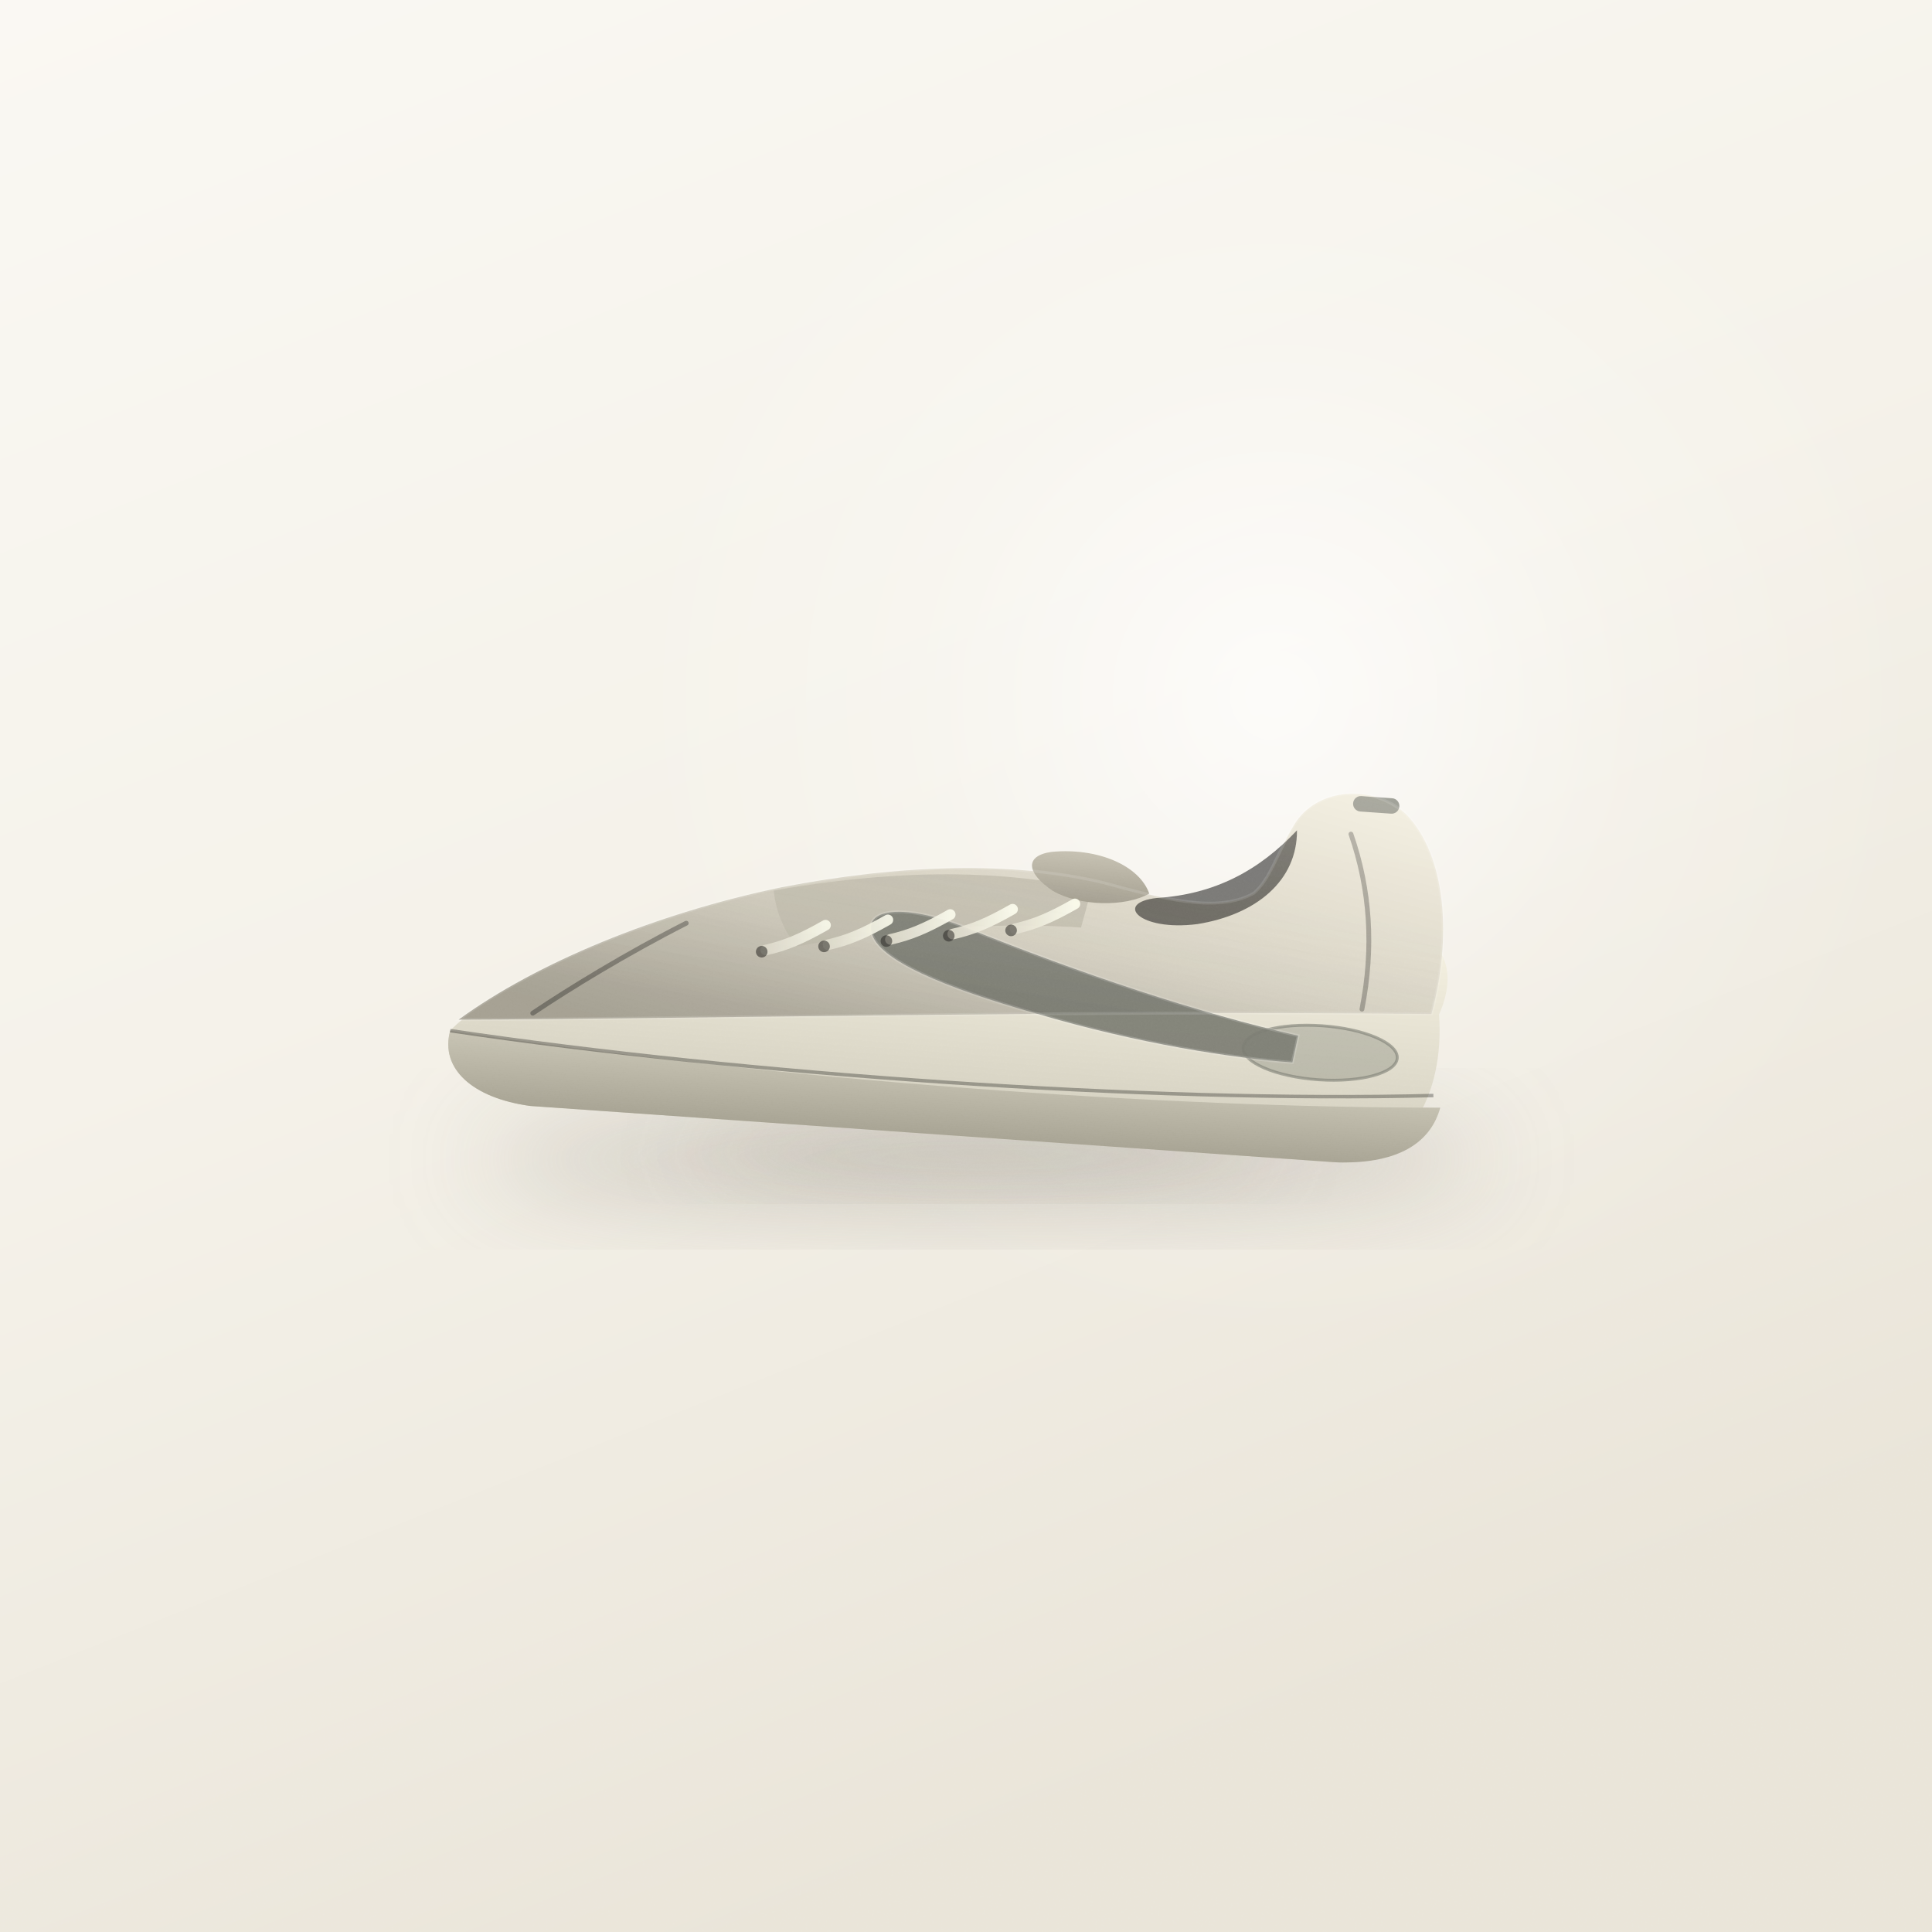
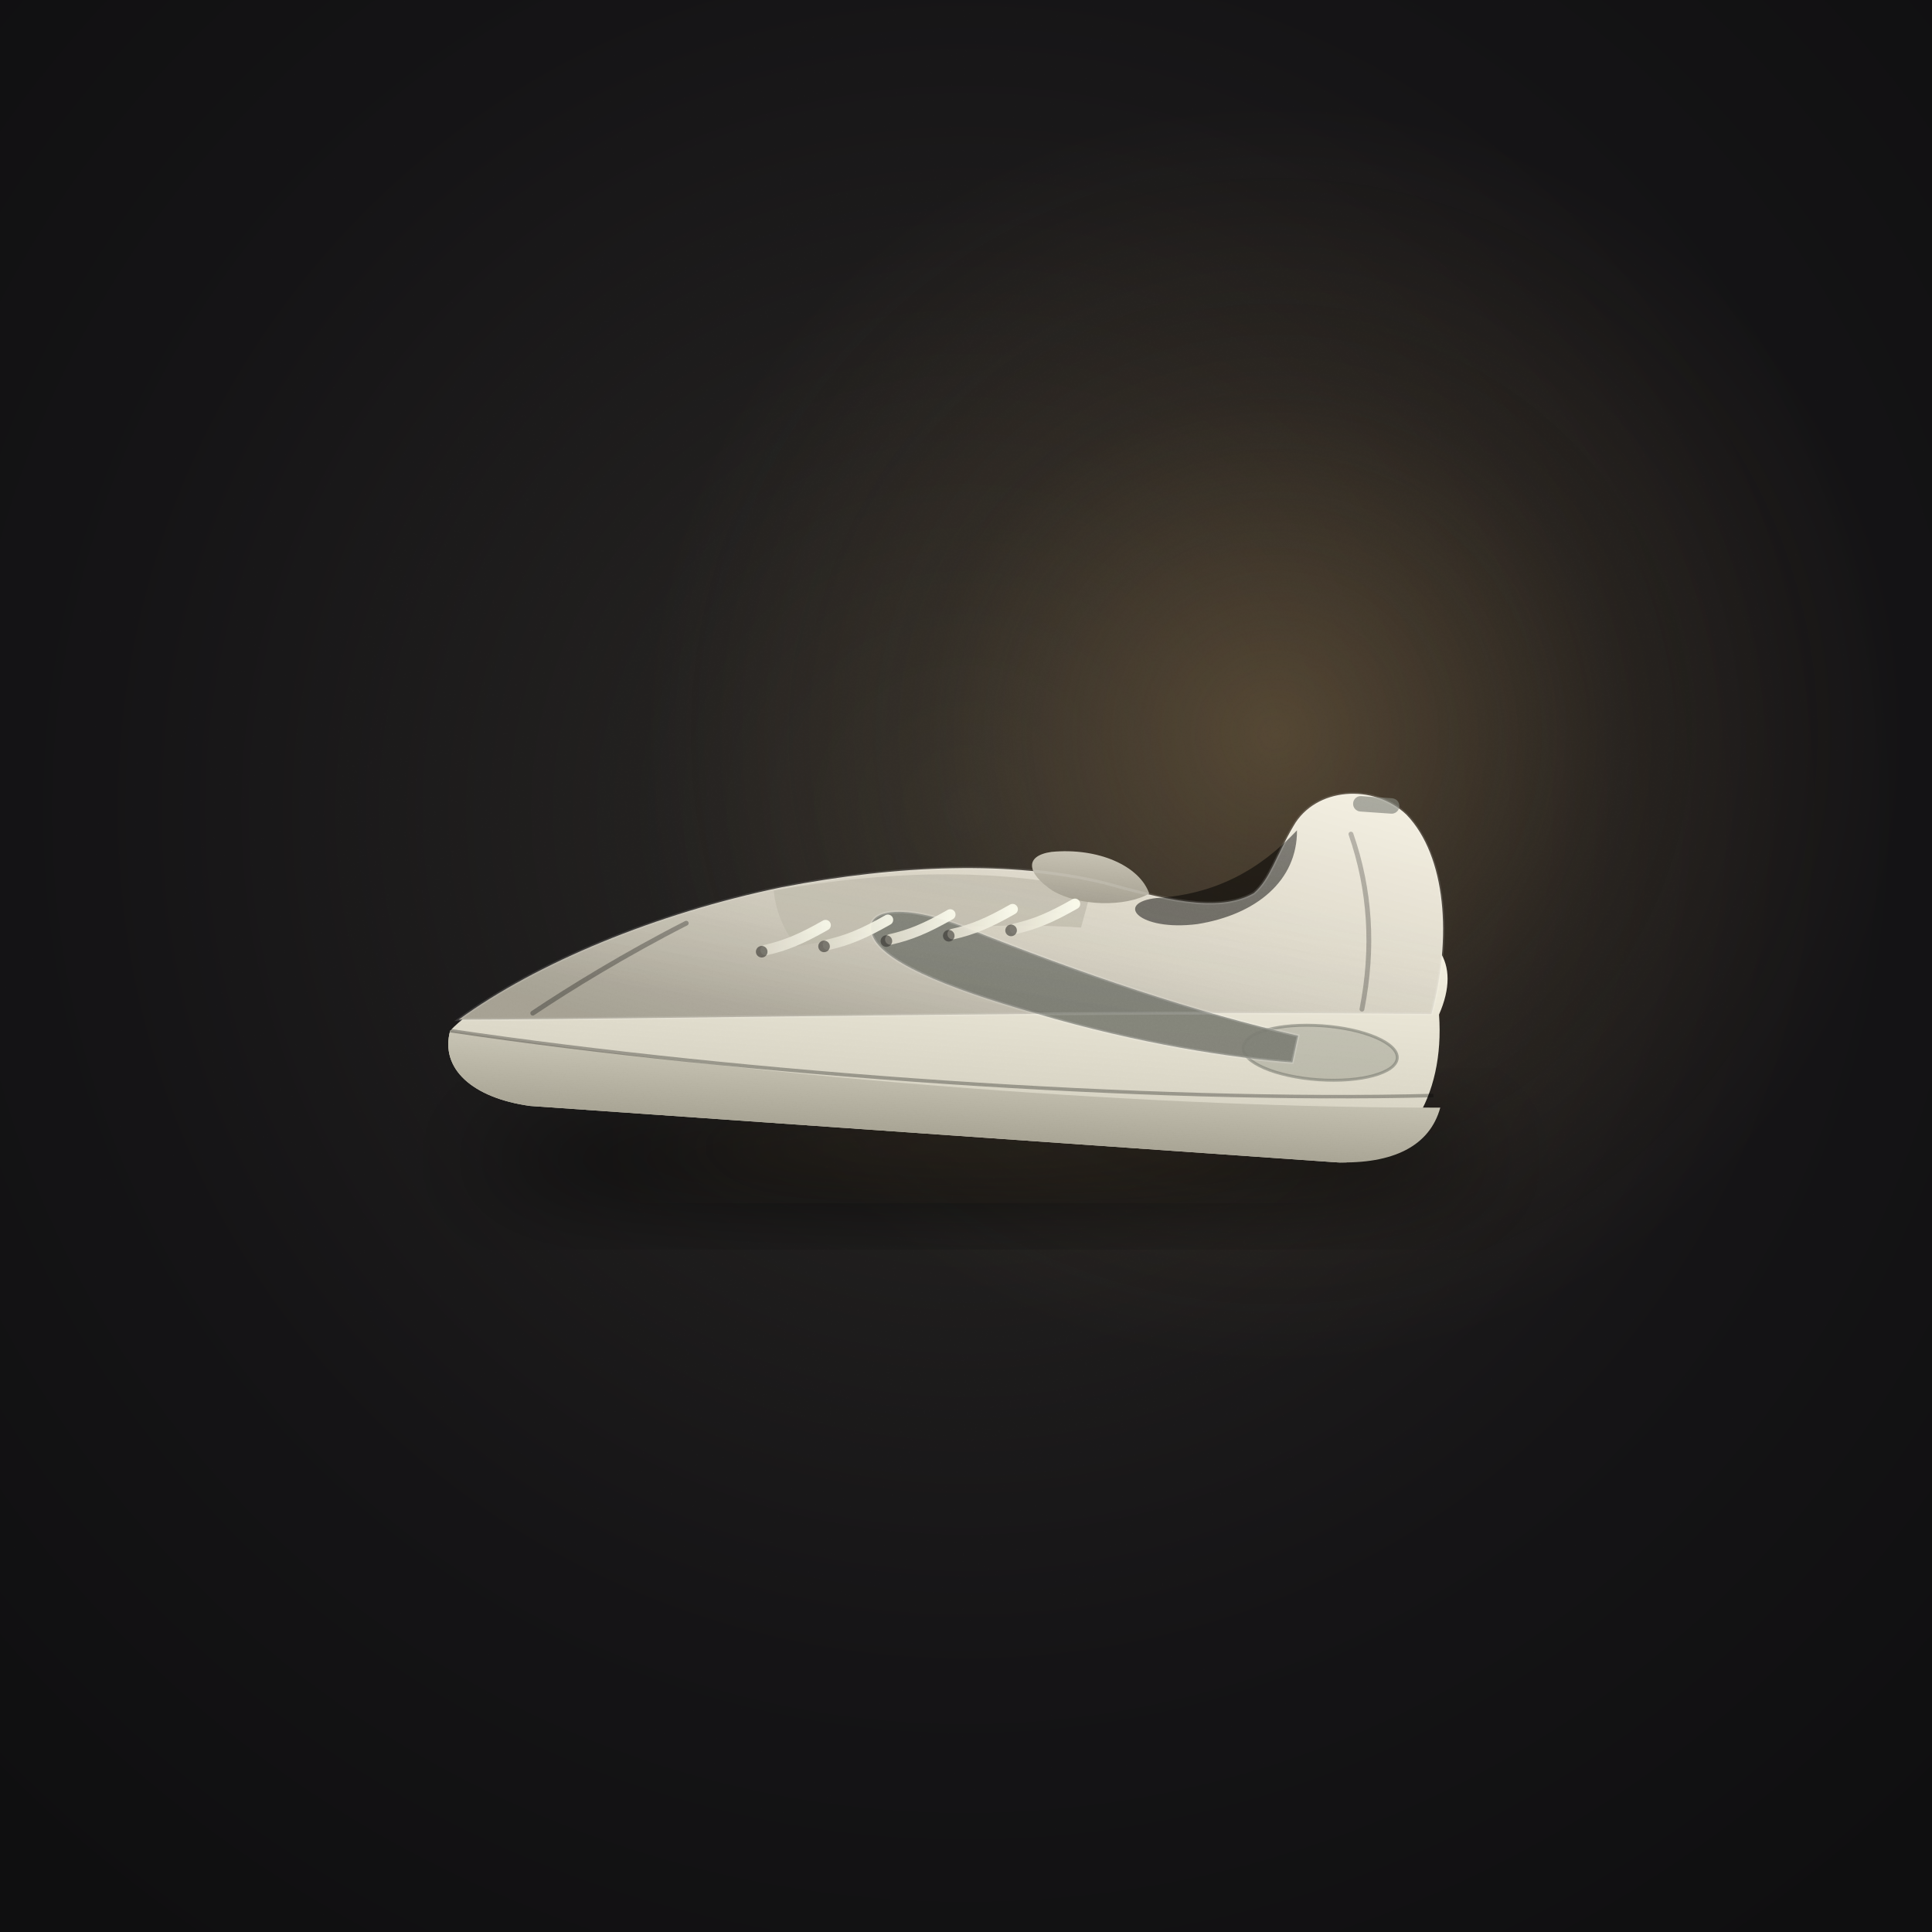
<svg xmlns="http://www.w3.org/2000/svg" viewBox="0 0 1000 1000" width="1000" height="1000" role="img">
  <defs>
-     <linearGradient id="bg" x1="0" y1="0" x2="0.4" y2="1">
-       <stop offset="0" stop-color="#faf8f3" />
-       <stop offset="0.5" stop-color="#f5f2ea" />
-       <stop offset="1" stop-color="#eae5d9" />
-     </linearGradient>
+     <radialGradient id="bg" cx="0.5" cy="0.42" r="0.72">
+       <stop offset="0" stop-color="#2a2825" />
+       <stop offset="0.62" stop-color="#151416" />
+       <stop offset="1" stop-color="#0f0f10" />
+     </radialGradient>
    <radialGradient id="bloom">
-       <stop offset="0" stop-color="#ffffff" stop-opacity="0.75" />
-       <stop offset="0.55" stop-color="#ffffff" stop-opacity="0.2" />
-       <stop offset="1" stop-color="#ffffff" stop-opacity="0" />
+       <stop offset="0" stop-color="#c9a063" stop-opacity="0.3" />
+       <stop offset="0.55" stop-color="#c9a063" stop-opacity="0.08" />
+       <stop offset="1" stop-color="#c9a063" stop-opacity="0" />
    </radialGradient>
    <linearGradient id="upperGrad" x1="0.1" y1="0" x2="0.8" y2="1">
      <stop offset="0" stop-color="#f2edde" />
      <stop offset="0.5" stop-color="#d8d3c4" />
      <stop offset="1" stop-color="#b6b1a2" />
    </linearGradient>
    <linearGradient id="midGrad" x1="0" y1="0" x2="0" y2="1">
      <stop offset="0" stop-color="#f8f4e4" />
      <stop offset="1" stop-color="#d0ccbc" />
    </linearGradient>
    <linearGradient id="soleGrad" x1="0" y1="0" x2="0" y2="1">
      <stop offset="0" stop-color="#c8c4b4" />
      <stop offset="1" stop-color="#a8a494" />
    </linearGradient>
    <linearGradient id="collarGrad" x1="0" y1="0" x2="0" y2="1">
      <stop offset="0" stop-color="#c6c1b2" />
      <stop offset="1" stop-color="#a49f90" />
    </linearGradient>
    <linearGradient id="lace" x1="0" y1="0" x2="1" y2="0">
      <stop offset="0" stop-color="#fffff0" />
      <stop offset="1" stop-color="#e6e2d2" />
    </linearGradient>
    <linearGradient id="sheen" x1="0" y1="0" x2="0.3" y2="1">
      <stop offset="0" stop-color="#ffffff" stop-opacity="0.22" />
      <stop offset="0.45" stop-color="#ffffff" stop-opacity="0.02" />
      <stop offset="1" stop-color="#000000" stop-opacity="0.18" />
    </linearGradient>
    <filter id="soft" x="-40%" y="-40%" width="180%" height="180%">
      <feGaussianBlur stdDeviation="26" />
    </filter>
    <filter id="grain">
      <feTurbulence type="fractalNoise" baseFrequency="0.9" numOctaves="3" seed="29" />
      <feColorMatrix type="saturate" values="0" />
    </filter>
  </defs>
  <rect width="1000" height="1000" fill="url(#bg)" />
-   <circle cx="660" cy="360" r="340" fill="url(#bloom)" />
-   <ellipse cx="508" cy="600" rx="262" ry="26" fill="#8a8378" opacity="0.34" filter="url(#soft)" />
-   <ellipse cx="508" cy="596" rx="150" ry="15" fill="#6b6459" opacity="0.24" filter="url(#soft)" />
+   <circle cx="660" cy="380" r="330" fill="url(#bloom)" />
+   <ellipse cx="508" cy="600" rx="262" ry="26" fill="#000" opacity="0.6" filter="url(#soft)" />
+   <ellipse cx="508" cy="594" rx="160" ry="16" fill="#c9a063" opacity="0.14" filter="url(#soft)" />
  <g transform="">
    <g transform="scale(-1 1) translate(-1000 0)">
      <g transform="rotate(-4 500 500)">
        <g transform="translate(150 250)">
          <path d="M104 258 C94 230, 108 214, 138 212 L470 242 C545 256, 596 280, 614 302 C618 322, 600 336, 570 338 L150 338 C116 336, 98 300, 104 258 Z" fill="url(#midGrad)" />
          <ellipse cx="164" cy="282" rx="40" ry="14" fill="#7c7d73" opacity="0.35" />
          <ellipse cx="164" cy="282" rx="40" ry="14" fill="none" stroke="#7c7d73" stroke-opacity="0.6" stroke-width="1.5" />
          <path d="M100 306 C104 326, 122 337, 152 338 L570 338 C600 336, 618 322, 614 302 C440 316, 240 316, 100 306 Z" fill="url(#soleGrad)" />
          <path d="M104 300 C250 314, 460 314, 614 302" fill="none" stroke="#000" stroke-opacity="0.3" stroke-width="1.8" />
          <path d="M108 258 C100 218, 106 176, 128 156 C146 141, 176 145, 186 166 C194 182, 196 194, 204 202 C222 214, 252 208, 282 202 C330 194, 388 200, 448 216 C512 234, 572 264, 610 296 C500 288, 280 268, 108 258 Z" fill="url(#upperGrad)" />
          <path d="M288 206 C340 198, 396 204, 452 218 C450 230, 444 240, 438 246 C384 232, 330 226, 292 226 Z" fill="#c2bdae" opacity="0.85" />
          <path d="M176 274 C228 266, 290 250, 352 230 C384 220, 404 224, 400 236 C396 250, 360 262, 312 272 C258 284, 208 288, 178 288 Z" fill="#7c7d73" opacity="0.92" />
          <path d="M176 274 C228 266, 290 250, 352 230 C384 220, 404 224, 400 236 C396 250, 360 262, 312 272 C258 284, 208 288, 178 288 Z" fill="none" stroke="#fff" stroke-opacity="0.16" stroke-width="1.5" />
          <path d="M496 238 C526 256, 554 276, 572 290" fill="none" stroke="#000" stroke-opacity="0.3" stroke-width="2.5" stroke-linecap="round" />
          <path d="M156 168 C144 196, 140 226, 144 258" fill="none" stroke="#000" stroke-opacity="0.26" stroke-width="2.5" stroke-linecap="round" />
          <path d="M258 206 C264 192, 286 184, 310 188 C324 191, 322 200, 308 208 C294 215, 270 214, 258 206 Z" fill="url(#collarGrad)" />
          <path d="M184 168 C202 190, 224 204, 254 208 C276 212, 262 226, 232 220 C202 213, 182 194, 184 168 Z" fill="#000" fill-opacity="0.5" />
          <path d="M296 214 C308 222, 316 226, 326 229" stroke="url(#lace)" stroke-width="5.5" stroke-linecap="round" fill="none" opacity="0.9" />
          <circle cx="328" cy="230" r="3" fill="#24231f" opacity="0.55" />
          <path d="M328 219 C340 227, 348 231, 358 234" stroke="url(#lace)" stroke-width="5.5" stroke-linecap="round" fill="none" opacity="0.9" />
          <circle cx="360" cy="235" r="3" fill="#24231f" opacity="0.55" />
          <path d="M360 224 C372 232, 380 236, 390 239" stroke="url(#lace)" stroke-width="5.5" stroke-linecap="round" fill="none" opacity="0.9" />
          <circle cx="392" cy="240" r="3" fill="#24231f" opacity="0.55" />
          <path d="M392 229 C404 237, 412 241, 422 244" stroke="url(#lace)" stroke-width="5.5" stroke-linecap="round" fill="none" opacity="0.9" />
          <circle cx="424" cy="245" r="3" fill="#24231f" opacity="0.55" />
          <path d="M424 234 C436 242, 444 246, 454 249" stroke="url(#lace)" stroke-width="5.5" stroke-linecap="round" fill="none" opacity="0.9" />
          <circle cx="456" cy="250" r="3" fill="#24231f" opacity="0.55" />
          <rect x="132" y="148" width="24" height="8" rx="4" fill="#7c7d73" opacity="0.7" />
          <path d="M108 258 C100 218, 106 176, 128 156 C146 141, 176 145, 186 166 C194 182, 196 194, 204 202 C222 214, 252 208, 282 202 C330 194, 388 200, 448 216 C512 234, 572 264, 610 296 C500 288, 280 268, 108 258 Z" fill="url(#sheen)" opacity="0.5" />
          <path d="M108 258 C100 218, 106 176, 128 156 C146 141, 176 145, 186 166 C194 182, 196 194, 204 202 C222 214, 252 208, 282 202 C330 194, 388 200, 448 216 C512 234, 572 264, 610 296 C500 288, 280 268, 108 258 Z" fill="none" stroke="#fff" stroke-opacity="0.12" stroke-width="1.5" />
        </g>
      </g>
    </g>
  </g>
  <rect width="1000" height="1000" filter="url(#grain)" opacity="0.045" style="mix-blend-mode:overlay" />
</svg>
